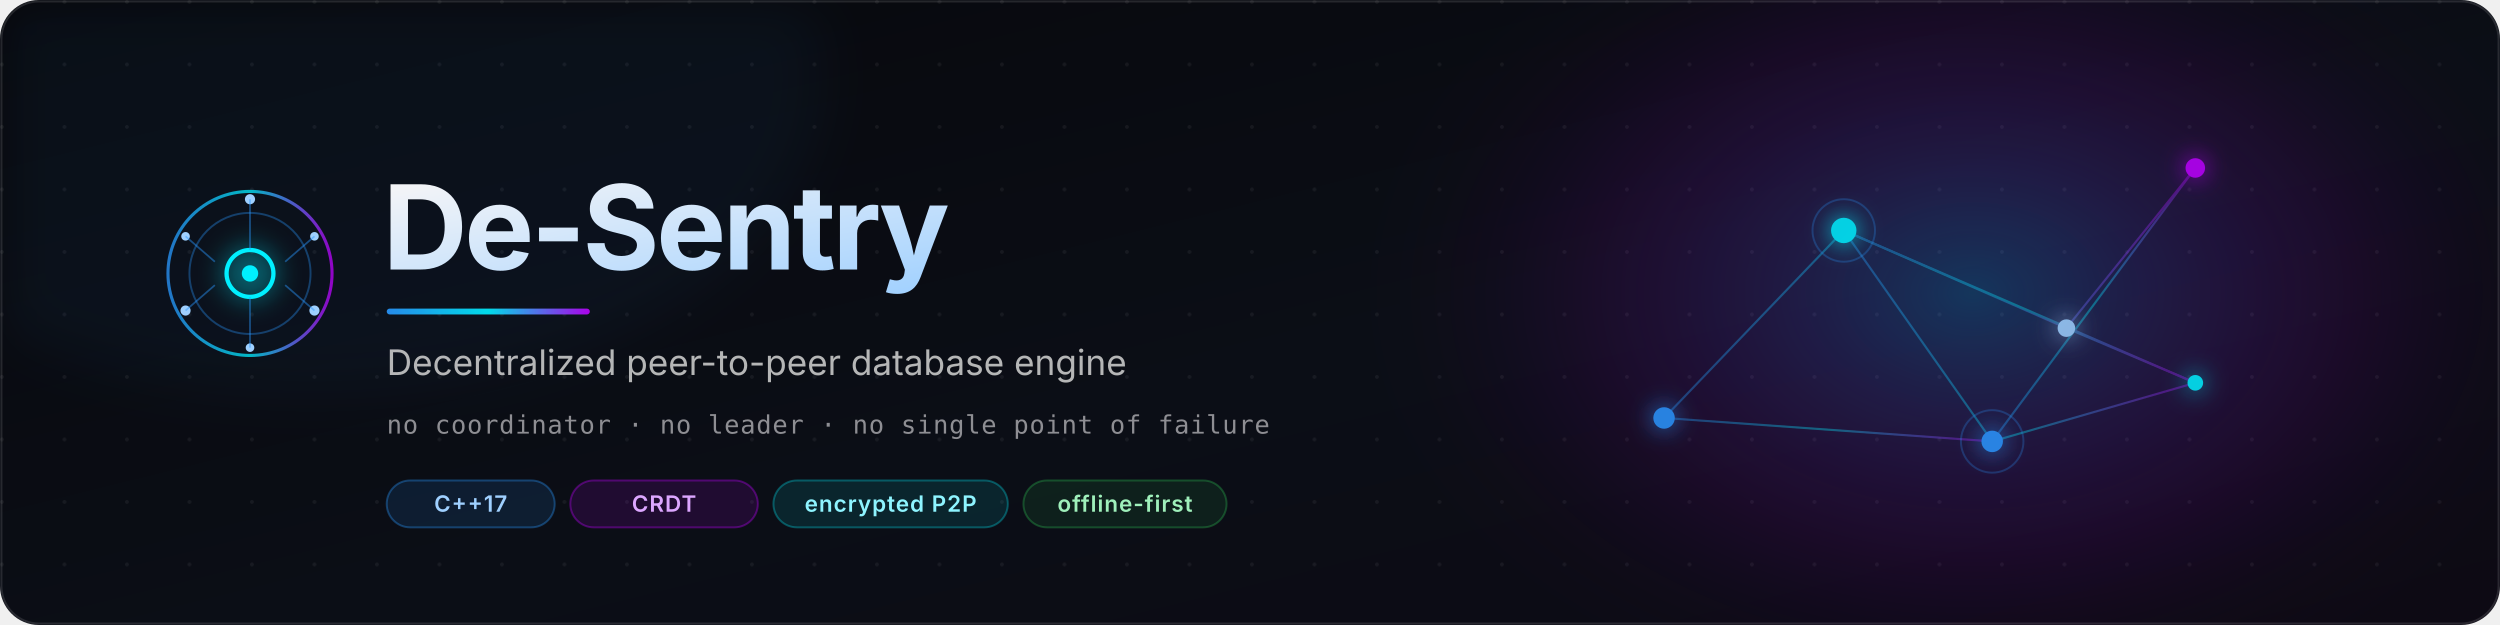
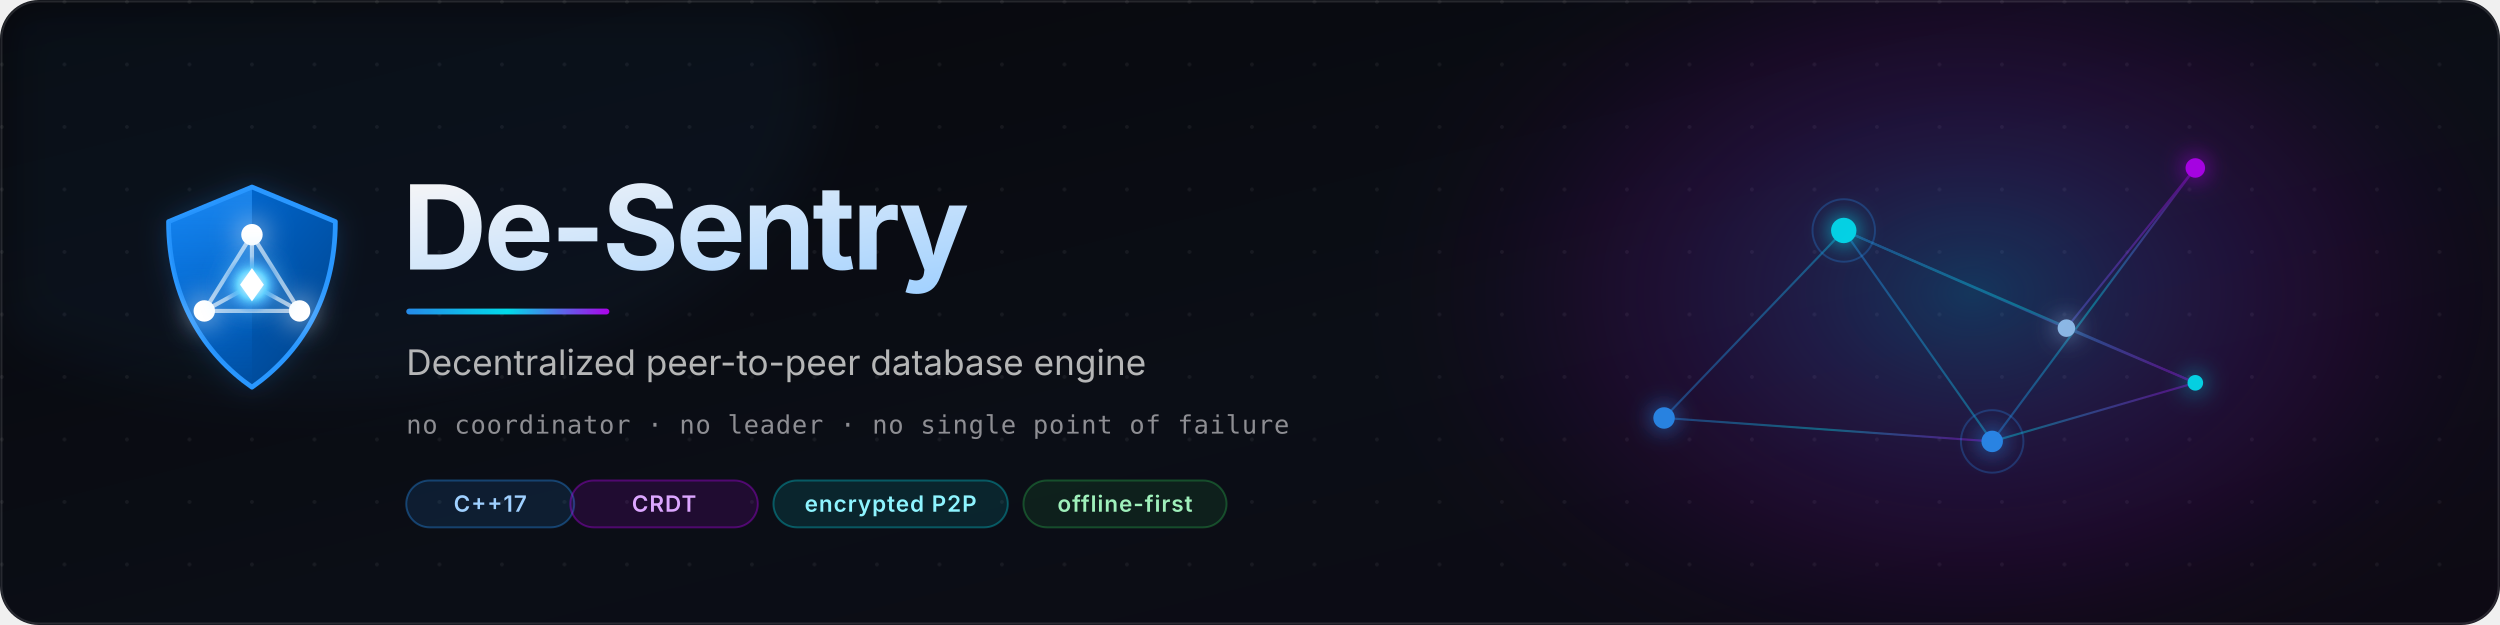
<svg xmlns="http://www.w3.org/2000/svg" viewBox="0 0 1280 320" width="1280" height="320" role="img" aria-label="De-Sentry — a decentralized peer-to-peer database engine">
  <defs>
    <linearGradient id="bg" x1="0" y1="0" x2="1" y2="1">
      <stop offset="0%" stop-color="#07080c" />
      <stop offset="55%" stop-color="#0b0e16" />
      <stop offset="100%" stop-color="#0d0a14" />
    </linearGradient>
    <linearGradient id="wordmark" x1="0" y1="0" x2="1" y2="1">
      <stop offset="0%" stop-color="#f5f5f7" />
      <stop offset="100%" stop-color="#9fd0ff" />
    </linearGradient>
    <linearGradient id="accent" x1="0" y1="0" x2="1" y2="0">
      <stop offset="0%" stop-color="#2997ff" />
      <stop offset="50%" stop-color="#00f0ff" />
      <stop offset="100%" stop-color="#bd00ff" />
    </linearGradient>
    <radialGradient id="halo" cx="50%" cy="50%" r="50%">
      <stop offset="0%" stop-color="#2997ff" stop-opacity="0.30" />
      <stop offset="60%" stop-color="#bd00ff" stop-opacity="0.08" />
      <stop offset="100%" stop-color="#000000" stop-opacity="0" />
    </radialGradient>
    <filter id="glow" x="-60%" y="-60%" width="220%" height="220%">
      <feGaussianBlur stdDeviation="6" result="blur" />
      <feMerge>
        <feMergeNode in="blur" />
        <feMergeNode in="SourceGraphic" />
      </feMerge>
    </filter>
    <filter id="softGlow" x="-80%" y="-80%" width="260%" height="260%">
      <feGaussianBlur stdDeviation="14" />
    </filter>
    <pattern id="grid" width="32" height="32" patternUnits="userSpaceOnUse">
      <circle cx="1" cy="1" r="1" fill="#ffffff" fill-opacity="0.055" />
    </pattern>
+     <linearGradient id="sentry-grad-shield" x1="0%" y1="0%" x2="100%" y2="100%">
+       <stop offset="0%" stop-color="#0071e3" />
+       <stop offset="100%" stop-color="#004085" />
+     </linearGradient>
+     <linearGradient id="sentry-grad-glow" x1="50%" y1="0%" x2="50%" y2="100%">
+       <stop offset="0%" stop-color="#2997ff" stop-opacity="0.65" />
+       <stop offset="100%" stop-color="#0071e3" stop-opacity="0" />
+     </linearGradient>
+     <radialGradient id="sentry-grad-core" cx="50%" cy="50%" r="50%">
+       <stop offset="0%" stop-color="#ffffff" />
+       <stop offset="50%" stop-color="#64d2ff" />
+       <stop offset="100%" stop-color="#0071e3" stop-opacity="0" />
+     </radialGradient>
    <clipPath id="frame">
      <rect x="0" y="0" width="1280" height="320" rx="20" />
    </clipPath>
  </defs>
  <g clip-path="url(#frame)">
    <rect width="1280" height="320" fill="url(#bg)" />
    <rect width="1280" height="320" fill="url(#grid)" />
    <ellipse cx="1010" cy="150" rx="330" ry="230" fill="url(#halo)" />
    <ellipse cx="160" cy="40" rx="260" ry="160" fill="#2997ff" opacity="0.05" filter="url(#softGlow)" />
    <g opacity="0.85">
      <g stroke="url(#accent)" stroke-width="1.1" opacity="0.42" fill="none">
        <path d="M852 214 L944 118 L1058 168 L1124 86" />
        <path d="M944 118 L1020 226 L1124 196 L1058 168" />
        <path d="M1020 226 L1124 86" />
        <path d="M852 214 L1020 226" />
        <path d="M944 118 L1124 196" />
      </g>
      <circle r="2.6" fill="#00f0ff" filter="url(#glow)">
        <animateMotion dur="7s" repeatCount="indefinite" path="M852 214 L944 118 L1058 168 L1124 86" />
      </circle>
      <circle r="2.2" fill="#bd00ff" filter="url(#glow)">
        <animateMotion dur="9s" repeatCount="indefinite" path="M944 118 L1020 226 L1124 196" />
      </circle>
      <circle r="2" fill="#2997ff" filter="url(#glow)">
        <animateMotion dur="11s" repeatCount="indefinite" path="M1124 86 L1058 168 L1020 226 L852 214" />
      </circle>
      <g filter="url(#glow)">
        <circle cx="852" cy="214" r="5.5" fill="#2997ff" />
        <circle cx="944" cy="118" r="6.5" fill="#00f0ff" />
        <circle cx="1058" cy="168" r="4.5" fill="#9fd0ff" />
        <circle cx="1124" cy="86" r="5" fill="#bd00ff" />
        <circle cx="1020" cy="226" r="5.5" fill="#2997ff" />
        <circle cx="1124" cy="196" r="4" fill="#00f0ff" />
      </g>
      <g fill="none" stroke="#2997ff" stroke-width="1" opacity="0.30">
        <circle cx="944" cy="118" r="16">
          <animate attributeName="r" values="12;24;12" dur="6s" repeatCount="indefinite" />
          <animate attributeName="opacity" values="0.45;0;0.45" dur="6s" repeatCount="indefinite" />
        </circle>
        <circle cx="1020" cy="226" r="16">
          <animate attributeName="r" values="12;24;12" dur="7.5s" repeatCount="indefinite" />
          <animate attributeName="opacity" values="0.35;0;0.35" dur="7.5s" repeatCount="indefinite" />
        </circle>
      </g>
    </g>
-     <g transform="translate(84 96)">
-       <circle cx="44" cy="44" r="42" fill="none" stroke="url(#accent)" stroke-width="1.6" opacity="0.75" />
-       <circle cx="44" cy="44" r="31" fill="none" stroke="#2997ff" stroke-width="1" opacity="0.35" />
-       <g filter="url(#glow)">
-         <circle cx="44" cy="44" r="12" fill="none" stroke="#00f0ff" stroke-width="2.2" />
-         <circle cx="44" cy="44" r="4.2" fill="#00f0ff" />
+     <g transform="translate(68 86) scale(1.22)">
+       <path d="M50 8 L85 22.5 C85 55 70 78 50 92 C30 78 15 55 15 22.5 Z" fill="#2997ff" opacity="0.25" filter="url(#glow)" />
+       <path d="M50 8 L85 22.5 C85 55 70 78 50 92 C30 78 15 55 15 22.5 Z" fill="url(#sentry-grad-shield)" stroke="#2997ff" stroke-width="2" stroke-linejoin="round" />
+       <path d="M50 8 L15 22.5 C15 55 30 78 50 92 L50 50 Z" fill="url(#sentry-grad-glow)" />
+       <g stroke="#ffffff" stroke-width="1.75" stroke-opacity="0.65" stroke-linecap="round">
+         <line x1="50" y1="28" x2="70" y2="60" />
+         <line x1="70" y1="60" x2="30" y2="60" />
+         <line x1="30" y1="60" x2="50" y2="28" />
+         <line x1="50" y1="28" x2="50" y2="49" />
+         <line x1="70" y1="60" x2="50" y2="49" />
+         <line x1="30" y1="60" x2="50" y2="49" />
      </g>
-       <g fill="#9fd0ff">
-         <circle cx="44" cy="6" r="2.6" />
-         <circle cx="77" cy="25" r="2.2" />
-         <circle cx="77" cy="63" r="2.6" />
-         <circle cx="44" cy="82" r="2.2" />
-         <circle cx="11" cy="63" r="2.6" />
-         <circle cx="11" cy="25" r="2.2" />
+       <g fill="#ffffff" filter="url(#glow)">
+         <circle cx="50" cy="28" r="4.5" />
+         <circle cx="70" cy="60" r="4.5" />
+         <circle cx="30" cy="60" r="4.5" />
      </g>
-       <g stroke="#2997ff" stroke-width="0.9" opacity="0.45">
-         <path d="M44 6 L44 32" />
-         <path d="M77 25 L62 38" />
-         <path d="M77 63 L62 50" />
-         <path d="M44 82 L44 56" />
-         <path d="M11 63 L26 50" />
-         <path d="M11 25 L26 38" />
-       </g>
+       <circle cx="50" cy="49" r="12" fill="url(#sentry-grad-core)" filter="url(#glow)" />
+       <polygon points="50,42 55,49 50,56 45,49" fill="#ffffff" />
    </g>
-     <text x="196" y="138" font-family="'SF Pro Display', 'Segoe UI Variable Display', 'Segoe UI', Inter, system-ui, sans-serif" font-size="60" font-weight="700" letter-spacing="-1.6" fill="url(#wordmark)">De-Sentry</text>
-     <rect x="198" y="158" width="104" height="3" rx="1.5" fill="url(#accent)" opacity="0.9" />
-     <text x="198" y="192" font-family="'SF Pro Text', 'Segoe UI Variable Text', 'Segoe UI', Inter, system-ui, sans-serif" font-size="18" font-weight="400" fill="#cccccc" opacity="0.88">Decentralized peer-to-peer database engine</text>
-     <text x="198" y="222" font-family="'SF Mono', ui-monospace, Menlo, Consolas, monospace" font-size="13" fill="#8e8e93" letter-spacing="0.4">no coordinator · no leader · no single point of failure</text>
+     <text x="206" y="138" font-family="'SF Pro Display', 'Segoe UI Variable Display', 'Segoe UI', Inter, system-ui, sans-serif" font-size="60" font-weight="700" letter-spacing="-1.6" fill="url(#wordmark)">De-Sentry</text>
+     <rect x="208" y="158" width="104" height="3" rx="1.5" fill="url(#accent)" opacity="0.9" />
+     <text x="208" y="192" font-family="'SF Pro Text', 'Segoe UI Variable Text', 'Segoe UI', Inter, system-ui, sans-serif" font-size="18" font-weight="400" fill="#cccccc" opacity="0.88">Decentralized peer-to-peer database engine</text>
+     <text x="208" y="222" font-family="'SF Mono', ui-monospace, Menlo, Consolas, monospace" font-size="13" fill="#8e8e93" letter-spacing="0.4">no coordinator · no leader · no single point of failure</text>
    <g font-family="'SF Pro Text', 'Segoe UI', Inter, system-ui, sans-serif" font-size="11.5" font-weight="600">
-       <g transform="translate(198 246)">
+       <g transform="translate(208 246)">
        <rect width="86" height="24" rx="12" fill="#2997ff" fill-opacity="0.12" stroke="#2997ff" stroke-opacity="0.35" />
        <text x="43" y="16" text-anchor="middle" fill="#9fd0ff" letter-spacing="0.5">C++17</text>
      </g>
      <g transform="translate(292 246)">
        <rect width="96" height="24" rx="12" fill="#bd00ff" fill-opacity="0.12" stroke="#bd00ff" stroke-opacity="0.35" />
        <text x="48" y="16" text-anchor="middle" fill="#dca6ff" letter-spacing="0.5">CRDT</text>
      </g>
      <g transform="translate(396 246)">
        <rect width="120" height="24" rx="12" fill="#00f0ff" fill-opacity="0.10" stroke="#00f0ff" stroke-opacity="0.30" />
        <text x="60" y="16" text-anchor="middle" fill="#8ef4ff" letter-spacing="0.5">encrypted P2P</text>
      </g>
      <g transform="translate(524 246)">
        <rect width="104" height="24" rx="12" fill="#30d158" fill-opacity="0.10" stroke="#30d158" stroke-opacity="0.30" />
        <text x="52" y="16" text-anchor="middle" fill="#9ff0bb" letter-spacing="0.5">offline-first</text>
      </g>
    </g>
  </g>
  <rect x="0.75" y="0.75" width="1278.5" height="318.5" rx="19.25" fill="none" stroke="#ffffff" stroke-opacity="0.12" />
</svg>
